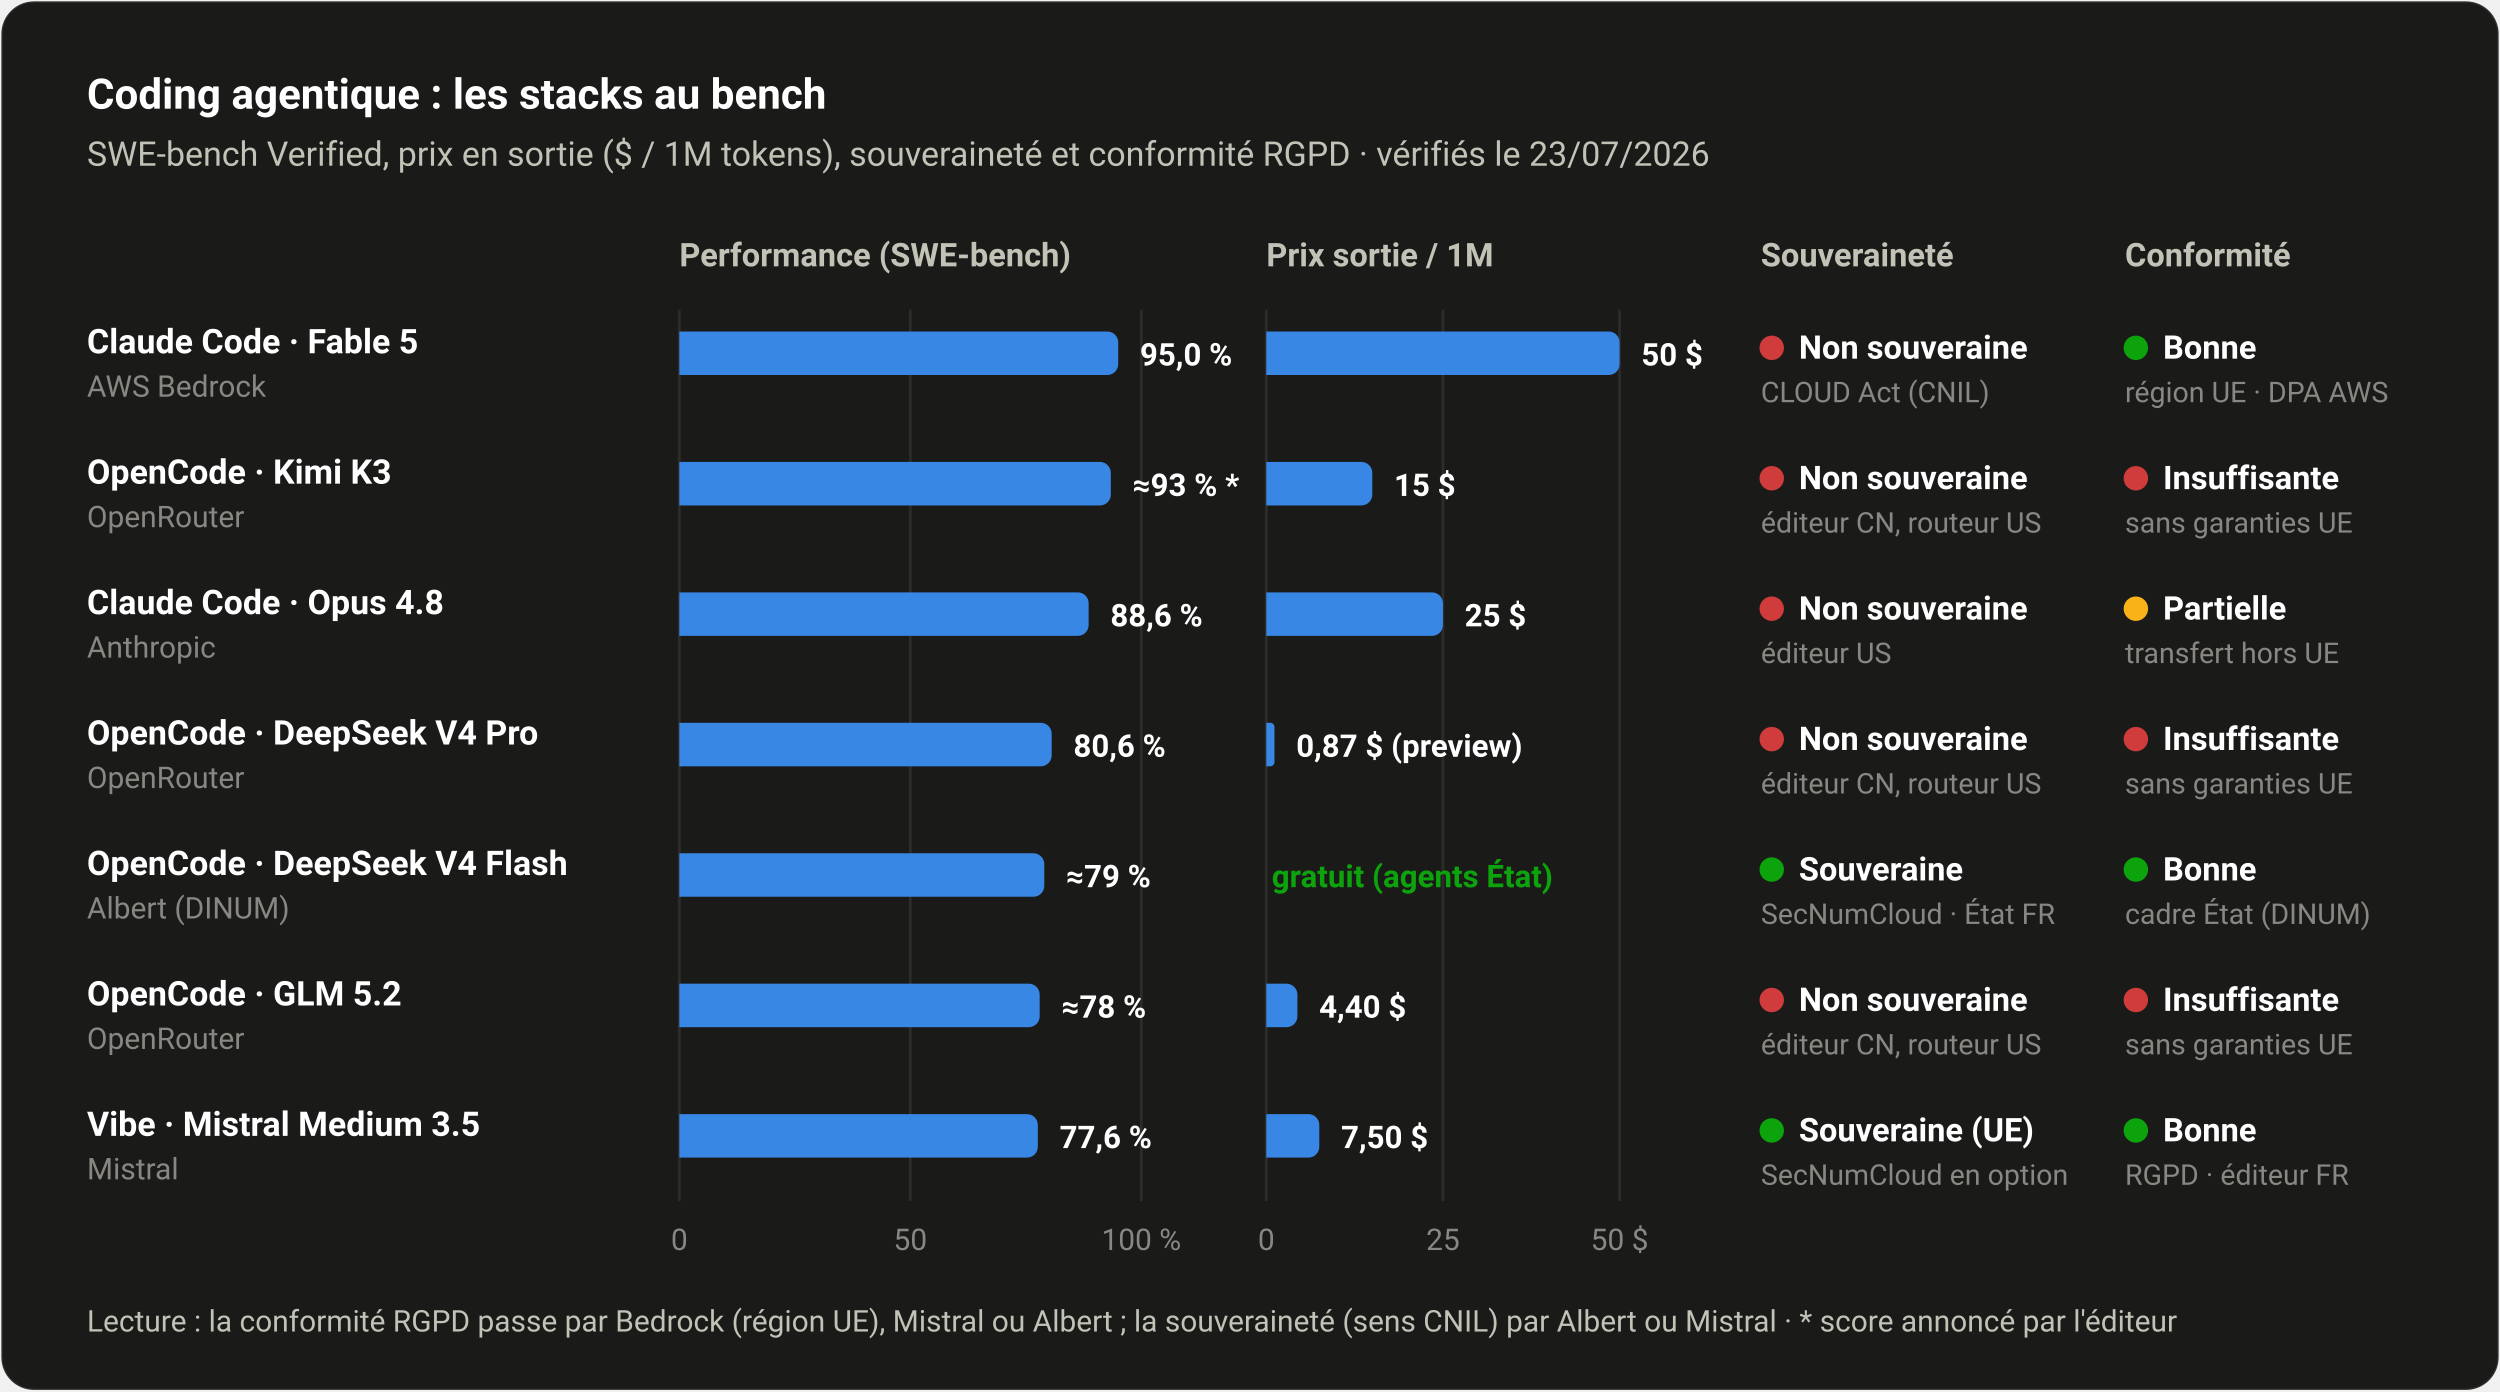
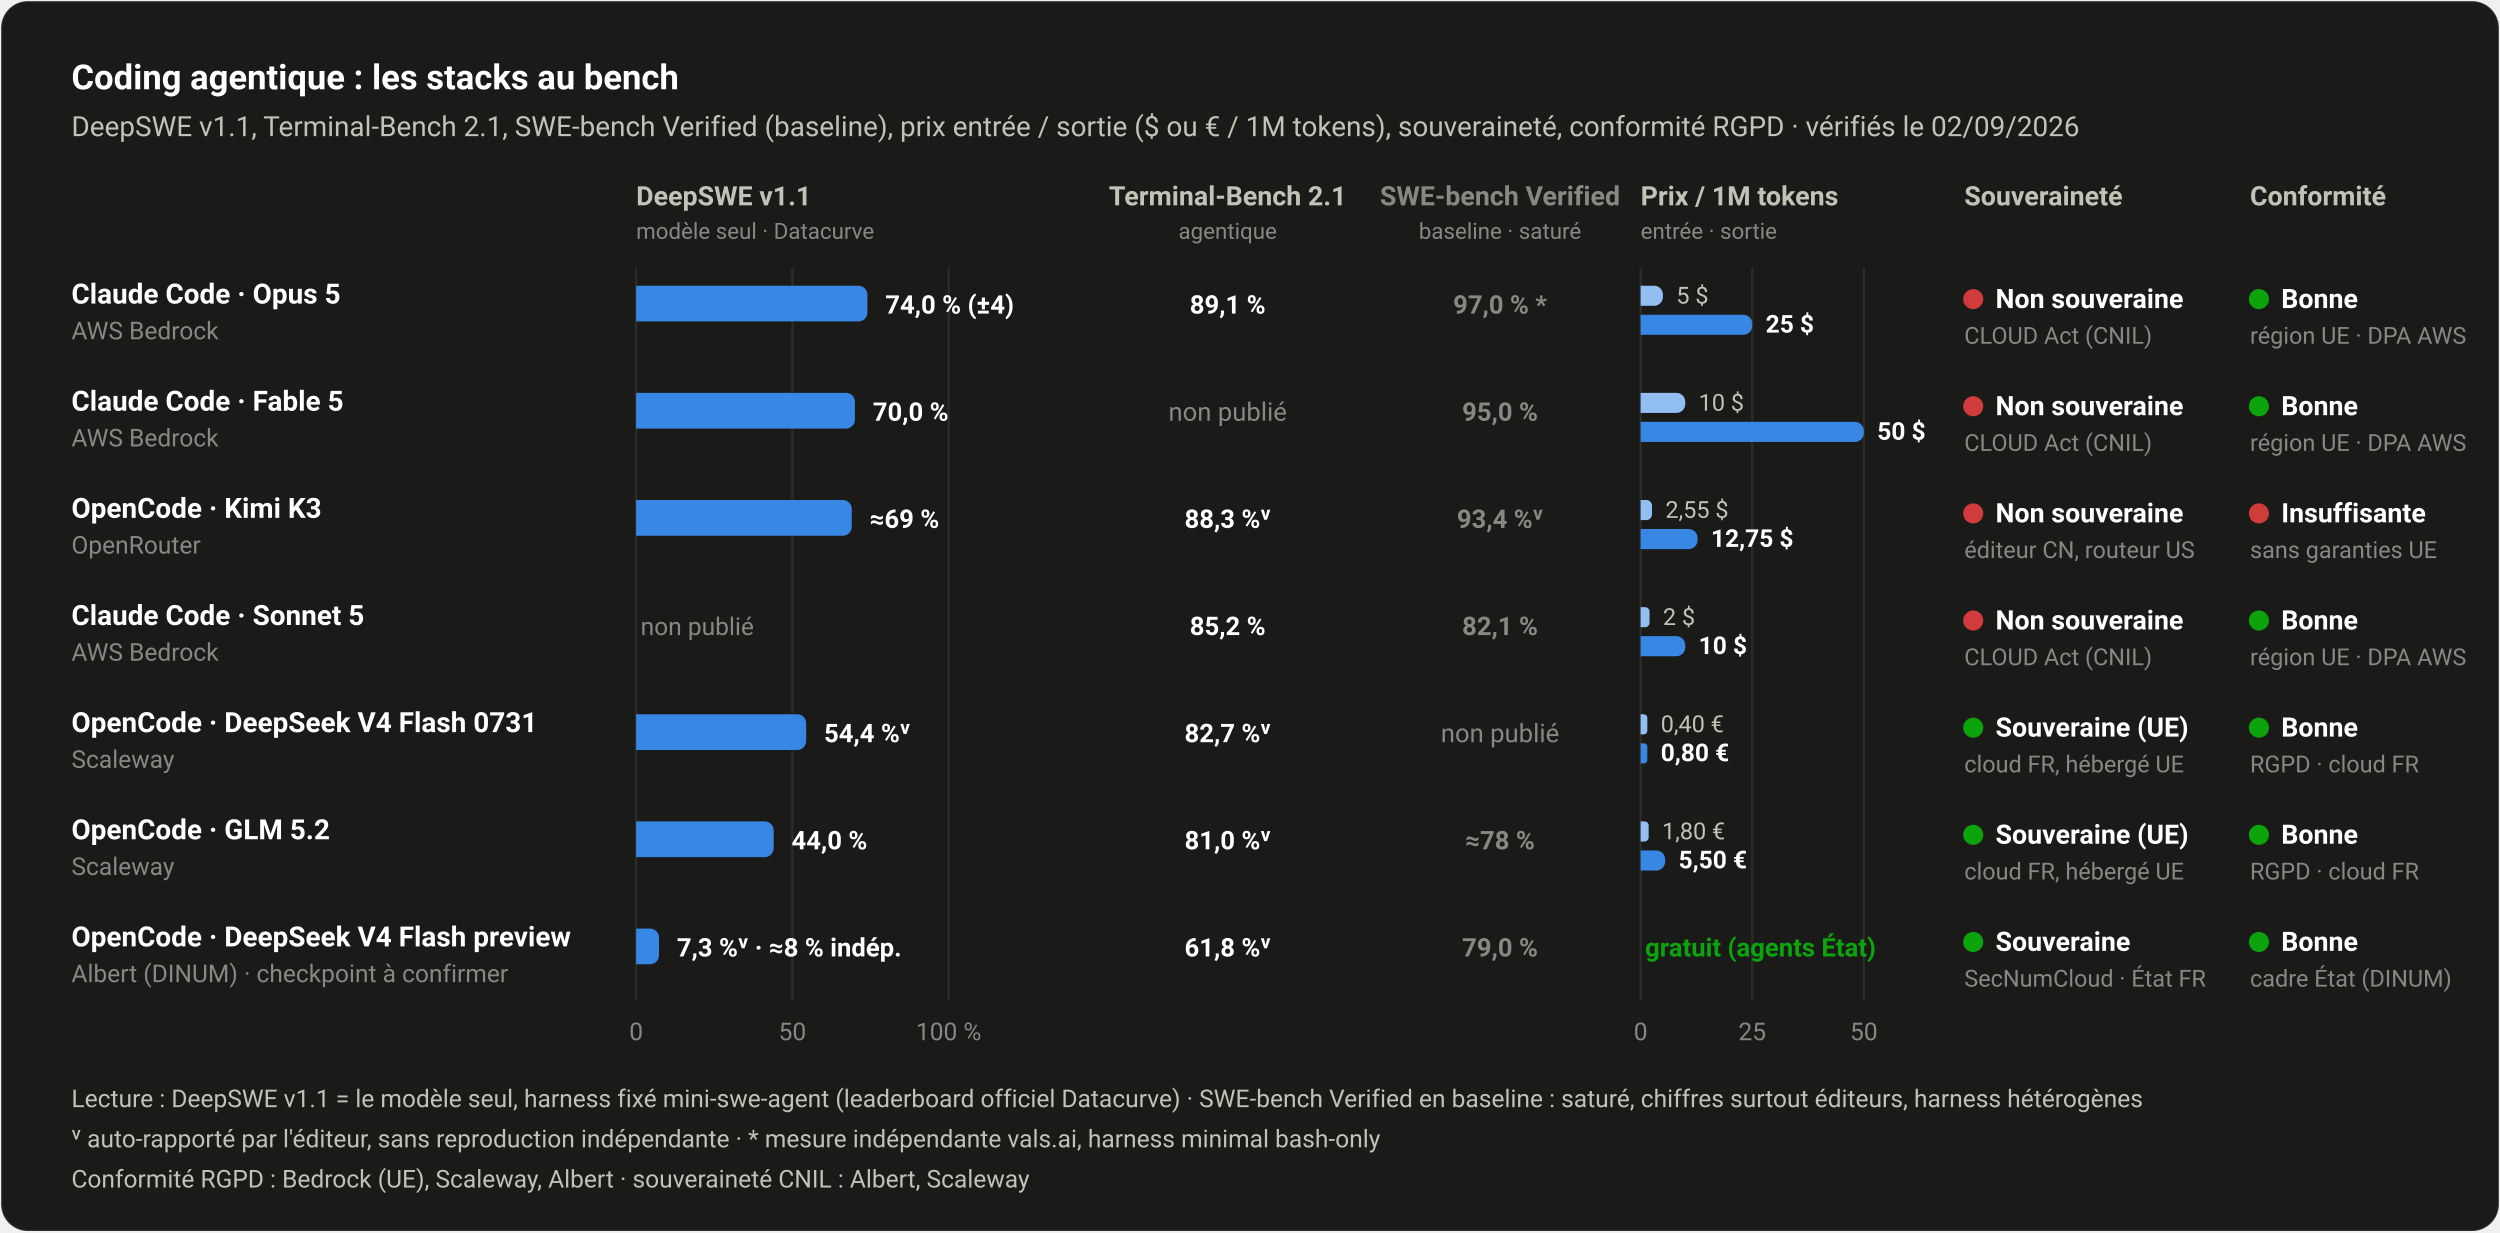
- <svg xmlns="http://www.w3.org/2000/svg" width="920" height="512" viewBox="0 0 920 512" font-family="-apple-system,'Segoe UI',system-ui,Roboto,'Helvetica Neue',Arial,sans-serif">
-   <rect x="0.5" y="0.5" width="919" height="511" rx="12" fill="#1a1a19" stroke="rgba(255,255,255,0.10)" />
+ <svg xmlns="http://www.w3.org/2000/svg" width="1120" height="552" viewBox="0 0 1120 552" font-family="-apple-system,'Segoe UI',system-ui,Roboto,'Helvetica Neue',Arial,sans-serif">
+   <rect x="0.5" y="0.5" width="1119" height="551" rx="12" fill="#1a1a19" stroke="rgba(255,255,255,0.10)" />
  <text x="32" y="40" font-size="15.5" fill="#ffffff" font-weight="600" text-anchor="start">Coding agentique : les stacks au bench</text>
-   <text x="32" y="61" font-size="12.5" fill="#c3c2b7" font-weight="normal" text-anchor="start">SWE-bench Verified, prix en sortie ($ / 1M tokens), souveraineté et conformité RGPD · vérifiés le 23/07/2026</text>
-   <text x="250" y="98" font-size="12" fill="#c3c2b7" font-weight="600" text-anchor="start">Performance (SWE-bench)</text>
-   <text x="466" y="98" font-size="12" fill="#c3c2b7" font-weight="600" text-anchor="start">Prix sortie / 1M</text>
-   <text x="648" y="98" font-size="12" fill="#c3c2b7" font-weight="600" text-anchor="start">Souveraineté</text>
-   <text x="782" y="98" font-size="12" fill="#c3c2b7" font-weight="600" text-anchor="start">Conformité</text>
-   <line x1="250.0" y1="114" x2="250.0" y2="442" stroke="#2c2c2a" stroke-width="1" />
-   <text x="250.0" y="460" font-size="11" fill="#898781" font-weight="normal" text-anchor="middle">0</text>
-   <line x1="335.0" y1="114" x2="335.0" y2="442" stroke="#2c2c2a" stroke-width="1" />
-   <text x="335.0" y="460" font-size="11" fill="#898781" font-weight="normal" text-anchor="middle">50</text>
-   <line x1="420.0" y1="114" x2="420.0" y2="442" stroke="#2c2c2a" stroke-width="1" />
-   <text x="420.0" y="460" font-size="11" fill="#898781" font-weight="normal" text-anchor="middle">100 %</text>
-   <line x1="466.0" y1="114" x2="466.0" y2="442" stroke="#2c2c2a" stroke-width="1" />
-   <text x="466.0" y="460" font-size="11" fill="#898781" font-weight="normal" text-anchor="middle">0</text>
-   <line x1="531.0" y1="114" x2="531.0" y2="442" stroke="#2c2c2a" stroke-width="1" />
-   <text x="531.0" y="460" font-size="11" fill="#898781" font-weight="normal" text-anchor="middle">25</text>
-   <line x1="596.0" y1="114" x2="596.0" y2="442" stroke="#2c2c2a" stroke-width="1" />
-   <text x="596.0" y="460" font-size="11" fill="#898781" font-weight="normal" text-anchor="middle">50 $</text>
-   <text x="32" y="130" font-size="12.5" fill="#ffffff" font-weight="600" text-anchor="start">Claude Code · Fable 5</text>
-   <text x="32" y="146" font-size="11" fill="#898781" font-weight="normal" text-anchor="start">AWS Bedrock</text>
-   <path d="M250,122 h157.5 a4,4 0 0 1 4,4 v8 a4,4 0 0 1 -4,4 h-157.5  v-16  z" fill="#3987e5" />
-   <text x="419.5" y="134.5" font-size="11.5" fill="#ffffff" font-weight="600" text-anchor="start">95,0 %</text>
-   <path d="M466,122 h126.0 a4,4 0 0 1 4,4 v8 a4,4 0 0 1 -4,4 h-126.0  v-16  z" fill="#3987e5" />
-   <text x="604.0" y="134.5" font-size="11.5" fill="#ffffff" font-weight="600" text-anchor="start">50 $</text>
-   <circle cx="652" cy="128" r="4.5" fill="#d03b3b" />
-   <text x="662" y="132" font-size="12" fill="#ffffff" font-weight="600" text-anchor="start">Non souveraine</text>
-   <text x="648" y="148" font-size="10.5" fill="#898781" font-weight="normal" text-anchor="start">CLOUD Act (CNIL)</text>
-   <circle cx="786" cy="128" r="4.5" fill="#0ca30c" />
-   <text x="796" y="132" font-size="12" fill="#ffffff" font-weight="600" text-anchor="start">Bonne</text>
-   <text x="782" y="148" font-size="10.5" fill="#898781" font-weight="normal" text-anchor="start">région UE · DPA AWS</text>
-   <text x="32" y="178" font-size="12.5" fill="#ffffff" font-weight="600" text-anchor="start">OpenCode · Kimi K3</text>
-   <text x="32" y="194" font-size="11" fill="#898781" font-weight="normal" text-anchor="start">OpenRouter</text>
-   <path d="M250,170 h154.78 a4,4 0 0 1 4,4 v8 a4,4 0 0 1 -4,4 h-154.78  v-16  z" fill="#3987e5" />
-   <text x="416.78" y="182.5" font-size="11.5" fill="#ffffff" font-weight="600" text-anchor="start">≈93 % *</text>
-   <path d="M466,170 h35.0 a4,4 0 0 1 4,4 v8 a4,4 0 0 1 -4,4 h-35.0  v-16  z" fill="#3987e5" />
-   <text x="513.0" y="182.5" font-size="11.5" fill="#ffffff" font-weight="600" text-anchor="start">15 $</text>
-   <circle cx="652" cy="176" r="4.5" fill="#d03b3b" />
-   <text x="662" y="180" font-size="12" fill="#ffffff" font-weight="600" text-anchor="start">Non souveraine</text>
-   <text x="648" y="196" font-size="10.5" fill="#898781" font-weight="normal" text-anchor="start">éditeur CN, routeur US</text>
-   <circle cx="786" cy="176" r="4.5" fill="#d03b3b" />
-   <text x="796" y="180" font-size="12" fill="#ffffff" font-weight="600" text-anchor="start">Insuffisante</text>
-   <text x="782" y="196" font-size="10.5" fill="#898781" font-weight="normal" text-anchor="start">sans garanties UE</text>
-   <text x="32" y="226" font-size="12.5" fill="#ffffff" font-weight="600" text-anchor="start">Claude Code · Opus 4.8</text>
-   <text x="32" y="242" font-size="11" fill="#898781" font-weight="normal" text-anchor="start">Anthropic</text>
-   <path d="M250,218 h146.62 a4,4 0 0 1 4,4 v8 a4,4 0 0 1 -4,4 h-146.62  v-16  z" fill="#3987e5" />
-   <text x="408.62" y="230.5" font-size="11.5" fill="#ffffff" font-weight="600" text-anchor="start">88,6 %</text>
-   <path d="M466,218 h61.0 a4,4 0 0 1 4,4 v8 a4,4 0 0 1 -4,4 h-61.0  v-16  z" fill="#3987e5" />
-   <text x="539.0" y="230.5" font-size="11.5" fill="#ffffff" font-weight="600" text-anchor="start">25 $</text>
-   <circle cx="652" cy="224" r="4.5" fill="#d03b3b" />
-   <text x="662" y="228" font-size="12" fill="#ffffff" font-weight="600" text-anchor="start">Non souveraine</text>
-   <text x="648" y="244" font-size="10.5" fill="#898781" font-weight="normal" text-anchor="start">éditeur US</text>
-   <circle cx="786" cy="224" r="4.5" fill="#fab219" />
-   <text x="796" y="228" font-size="12" fill="#ffffff" font-weight="600" text-anchor="start">Partielle</text>
-   <text x="782" y="244" font-size="10.5" fill="#898781" font-weight="normal" text-anchor="start">transfert hors UE</text>
-   <text x="32" y="274" font-size="12.5" fill="#ffffff" font-weight="600" text-anchor="start">OpenCode · DeepSeek V4 Pro</text>
-   <text x="32" y="290" font-size="11" fill="#898781" font-weight="normal" text-anchor="start">OpenRouter</text>
-   <path d="M250,266 h133.02 a4,4 0 0 1 4,4 v8 a4,4 0 0 1 -4,4 h-133.02  v-16  z" fill="#3987e5" />
-   <text x="395.02" y="278.5" font-size="11.5" fill="#ffffff" font-weight="600" text-anchor="start">80,6 %</text>
-   <path d="M466,266 h1.5 a1.5,1.5 0 0 1 1.5,1.5 v13.0 a1.5,1.5 0 0 1 -1.5,1.5 h-1.5  v-16  z" fill="#3987e5" />
-   <text x="477" y="278.5" font-size="11.5" fill="#ffffff" font-weight="600" text-anchor="start">0,87 $ (preview)</text>
-   <circle cx="652" cy="272" r="4.5" fill="#d03b3b" />
-   <text x="662" y="276" font-size="12" fill="#ffffff" font-weight="600" text-anchor="start">Non souveraine</text>
-   <text x="648" y="292" font-size="10.5" fill="#898781" font-weight="normal" text-anchor="start">éditeur CN, routeur US</text>
-   <circle cx="786" cy="272" r="4.5" fill="#d03b3b" />
-   <text x="796" y="276" font-size="12" fill="#ffffff" font-weight="600" text-anchor="start">Insuffisante</text>
-   <text x="782" y="292" font-size="10.5" fill="#898781" font-weight="normal" text-anchor="start">sans garanties UE</text>
-   <text x="32" y="322" font-size="12.5" fill="#ffffff" font-weight="600" text-anchor="start">OpenCode · DeepSeek V4 Flash</text>
-   <text x="32" y="338" font-size="11" fill="#898781" font-weight="normal" text-anchor="start">Albert (DINUM)</text>
-   <path d="M250,314 h130.3 a4,4 0 0 1 4,4 v8 a4,4 0 0 1 -4,4 h-130.3  v-16  z" fill="#3987e5" />
-   <text x="392.3" y="326.5" font-size="11.5" fill="#ffffff" font-weight="600" text-anchor="start">≈79 %</text>
-   <text x="468" y="326.5" font-size="11.5" fill="#0ca30c" font-weight="600" text-anchor="start">gratuit (agents État)</text>
-   <circle cx="652" cy="320" r="4.5" fill="#0ca30c" />
-   <text x="662" y="324" font-size="12" fill="#ffffff" font-weight="600" text-anchor="start">Souveraine</text>
-   <text x="648" y="340" font-size="10.5" fill="#898781" font-weight="normal" text-anchor="start">SecNumCloud · État FR</text>
-   <circle cx="786" cy="320" r="4.5" fill="#0ca30c" />
-   <text x="796" y="324" font-size="12" fill="#ffffff" font-weight="600" text-anchor="start">Bonne</text>
-   <text x="782" y="340" font-size="10.5" fill="#898781" font-weight="normal" text-anchor="start">cadre État (DINUM)</text>
-   <text x="32" y="370" font-size="12.5" fill="#ffffff" font-weight="600" text-anchor="start">OpenCode · GLM 5.2</text>
-   <text x="32" y="386" font-size="11" fill="#898781" font-weight="normal" text-anchor="start">OpenRouter</text>
-   <path d="M250,362 h128.6 a4,4 0 0 1 4,4 v8 a4,4 0 0 1 -4,4 h-128.6  v-16  z" fill="#3987e5" />
-   <text x="390.6" y="374.5" font-size="11.5" fill="#ffffff" font-weight="600" text-anchor="start">≈78 %</text>
-   <path d="M466,362 h7.44 a4,4 0 0 1 4,4 v8 a4,4 0 0 1 -4,4 h-7.44  v-16  z" fill="#3987e5" />
-   <text x="485.44" y="374.5" font-size="11.5" fill="#ffffff" font-weight="600" text-anchor="start">4,40 $</text>
-   <circle cx="652" cy="368" r="4.5" fill="#d03b3b" />
-   <text x="662" y="372" font-size="12" fill="#ffffff" font-weight="600" text-anchor="start">Non souveraine</text>
-   <text x="648" y="388" font-size="10.5" fill="#898781" font-weight="normal" text-anchor="start">éditeur CN, routeur US</text>
-   <circle cx="786" cy="368" r="4.5" fill="#d03b3b" />
-   <text x="796" y="372" font-size="12" fill="#ffffff" font-weight="600" text-anchor="start">Insuffisante</text>
-   <text x="782" y="388" font-size="10.5" fill="#898781" font-weight="normal" text-anchor="start">sans garanties UE</text>
-   <text x="32" y="418" font-size="12.5" fill="#ffffff" font-weight="600" text-anchor="start">Vibe · Mistral Medium 3.5</text>
-   <text x="32" y="434" font-size="11" fill="#898781" font-weight="normal" text-anchor="start">Mistral</text>
-   <path d="M250,410 h127.92 a4,4 0 0 1 4,4 v8 a4,4 0 0 1 -4,4 h-127.92  v-16  z" fill="#3987e5" />
-   <text x="389.92" y="422.5" font-size="11.5" fill="#ffffff" font-weight="600" text-anchor="start">77,6 %</text>
-   <path d="M466,410 h15.5 a4,4 0 0 1 4,4 v8 a4,4 0 0 1 -4,4 h-15.5  v-16  z" fill="#3987e5" />
-   <text x="493.5" y="422.5" font-size="11.5" fill="#ffffff" font-weight="600" text-anchor="start">7,50 $</text>
-   <circle cx="652" cy="416" r="4.5" fill="#0ca30c" />
-   <text x="662" y="420" font-size="12" fill="#ffffff" font-weight="600" text-anchor="start">Souveraine (UE)</text>
-   <text x="648" y="436" font-size="10.5" fill="#898781" font-weight="normal" text-anchor="start">SecNumCloud en option</text>
-   <circle cx="786" cy="416" r="4.5" fill="#0ca30c" />
-   <text x="796" y="420" font-size="12" fill="#ffffff" font-weight="600" text-anchor="start">Bonne</text>
-   <text x="782" y="436" font-size="10.5" fill="#898781" font-weight="normal" text-anchor="start">RGPD · éditeur FR</text>
-   <text x="32" y="490" font-size="11" fill="#c3c2b7" font-weight="normal" text-anchor="start">Lecture : la conformité RGPD passe par Bedrock (région UE), Mistral ou Albert ; la souveraineté (sens CNIL) par Albert ou Mistral · * score annoncé par l'éditeur</text>
+   <text x="32" y="61" font-size="12.5" fill="#c3c2b7" font-weight="normal" text-anchor="start">DeepSWE v1.1, Terminal-Bench 2.1, SWE-bench Verified (baseline), prix entrée / sortie ($ ou € / 1M tokens), souveraineté, conformité RGPD · vérifiés le 02/09/2026</text>
+   <text x="285" y="92" font-size="12" fill="#c3c2b7" font-weight="600" text-anchor="start">DeepSWE v1.1</text>
+   <text x="285" y="107" font-size="10" fill="#898781" font-weight="normal" text-anchor="start">modèle seul · Datacurve</text>
+   <text x="550" y="92" font-size="12" fill="#c3c2b7" font-weight="600" text-anchor="middle">Terminal-Bench 2.1</text>
+   <text x="550" y="107" font-size="10" fill="#898781" font-weight="normal" text-anchor="middle">agentique</text>
+   <text x="672" y="92" font-size="12" fill="#898781" font-weight="600" text-anchor="middle">SWE-bench Verified</text>
+   <text x="672" y="107" font-size="10" fill="#898781" font-weight="normal" text-anchor="middle">baseline · saturé</text>
+   <text x="735" y="92" font-size="12" fill="#c3c2b7" font-weight="600" text-anchor="start">Prix / 1M tokens</text>
+   <text x="735" y="107" font-size="10" fill="#898781" font-weight="normal" text-anchor="start">entrée · sortie</text>
+   <text x="880" y="92" font-size="12" fill="#c3c2b7" font-weight="600" text-anchor="start">Souveraineté</text>
+   <text x="1008" y="92" font-size="12" fill="#c3c2b7" font-weight="600" text-anchor="start">Conformité</text>
+   <line x1="285.0" y1="120" x2="285.0" y2="448" stroke="#2c2c2a" stroke-width="1" />
+   <text x="285.0" y="466" font-size="11" fill="#898781" font-weight="normal" text-anchor="middle">0</text>
+   <line x1="355.0" y1="120" x2="355.0" y2="448" stroke="#2c2c2a" stroke-width="1" />
+   <text x="355.0" y="466" font-size="11" fill="#898781" font-weight="normal" text-anchor="middle">50</text>
+   <line x1="425.0" y1="120" x2="425.0" y2="448" stroke="#2c2c2a" stroke-width="1" />
+   <text x="425.0" y="466" font-size="11" fill="#898781" font-weight="normal" text-anchor="middle">100 %</text>
+   <line x1="735.0" y1="120" x2="735.0" y2="448" stroke="#2c2c2a" stroke-width="1" />
+   <text x="735.0" y="466" font-size="11" fill="#898781" font-weight="normal" text-anchor="middle">0</text>
+   <line x1="785.0" y1="120" x2="785.0" y2="448" stroke="#2c2c2a" stroke-width="1" />
+   <text x="785.0" y="466" font-size="11" fill="#898781" font-weight="normal" text-anchor="middle">25</text>
+   <line x1="835.0" y1="120" x2="835.0" y2="448" stroke="#2c2c2a" stroke-width="1" />
+   <text x="835.0" y="466" font-size="11" fill="#898781" font-weight="normal" text-anchor="middle">50</text>
+   <text x="32" y="136" font-size="12.5" fill="#ffffff" font-weight="600" text-anchor="start">Claude Code · Opus 5</text>
+   <text x="32" y="152" font-size="11" fill="#898781" font-weight="normal" text-anchor="start">AWS Bedrock</text>
+   <path d="M285,128 h99.6 a4,4 0 0 1 4,4 v8 a4,4 0 0 1 -4,4 h-99.6  v-16  z" fill="#3987e5" />
+   <text x="396.6" y="140.5" font-size="11.5" fill="#ffffff" font-weight="600" text-anchor="start">74,0 % (±4)</text>
+   <text x="550" y="140.5" font-size="11.5" fill="#ffffff" font-weight="600" text-anchor="middle">89,1 %</text>
+   <text x="672" y="140.5" font-size="11.5" fill="#898781" font-weight="600" text-anchor="middle">97,0 % *</text>
+   <path d="M735,128 h6.0 a4,4 0 0 1 4,4 v1 a4,4 0 0 1 -4,4 h-6.0  v-9  z" fill="#92bef2" />
+   <text x="751.0" y="136" font-size="10.5" fill="#c3c2b7" font-weight="normal" text-anchor="start">5 $</text>
+   <path d="M735,141 h46.0 a4,4 0 0 1 4,4 v1 a4,4 0 0 1 -4,4 h-46.0  v-9  z" fill="#3987e5" />
+   <text x="791.0" y="149" font-size="11" fill="#ffffff" font-weight="600" text-anchor="start">25 $</text>
+   <circle cx="884" cy="134" r="4.5" fill="#d03b3b" />
+   <text x="894" y="138" font-size="12" fill="#ffffff" font-weight="600" text-anchor="start">Non souveraine</text>
+   <text x="880" y="154" font-size="10.5" fill="#898781" font-weight="normal" text-anchor="start">CLOUD Act (CNIL)</text>
+   <circle cx="1012" cy="134" r="4.5" fill="#0ca30c" />
+   <text x="1022" y="138" font-size="12" fill="#ffffff" font-weight="600" text-anchor="start">Bonne</text>
+   <text x="1008" y="154" font-size="10.5" fill="#898781" font-weight="normal" text-anchor="start">région UE · DPA AWS</text>
+   <text x="32" y="184" font-size="12.5" fill="#ffffff" font-weight="600" text-anchor="start">Claude Code · Fable 5</text>
+   <text x="32" y="200" font-size="11" fill="#898781" font-weight="normal" text-anchor="start">AWS Bedrock</text>
+   <path d="M285,176 h94.0 a4,4 0 0 1 4,4 v8 a4,4 0 0 1 -4,4 h-94.0  v-16  z" fill="#3987e5" />
+   <text x="391.0" y="188.5" font-size="11.5" fill="#ffffff" font-weight="600" text-anchor="start">70,0 %</text>
+   <text x="550" y="188.5" font-size="11.5" fill="#898781" font-weight="normal" text-anchor="middle">non publié</text>
+   <text x="672" y="188.5" font-size="11.5" fill="#898781" font-weight="600" text-anchor="middle">95,0 %</text>
+   <path d="M735,176 h16.0 a4,4 0 0 1 4,4 v1 a4,4 0 0 1 -4,4 h-16.0  v-9  z" fill="#92bef2" />
+   <text x="761.0" y="184" font-size="10.5" fill="#c3c2b7" font-weight="normal" text-anchor="start">10 $</text>
+   <path d="M735,189 h96.0 a4,4 0 0 1 4,4 v1 a4,4 0 0 1 -4,4 h-96.0  v-9  z" fill="#3987e5" />
+   <text x="841.0" y="197" font-size="11" fill="#ffffff" font-weight="600" text-anchor="start">50 $</text>
+   <circle cx="884" cy="182" r="4.5" fill="#d03b3b" />
+   <text x="894" y="186" font-size="12" fill="#ffffff" font-weight="600" text-anchor="start">Non souveraine</text>
+   <text x="880" y="202" font-size="10.5" fill="#898781" font-weight="normal" text-anchor="start">CLOUD Act (CNIL)</text>
+   <circle cx="1012" cy="182" r="4.5" fill="#0ca30c" />
+   <text x="1022" y="186" font-size="12" fill="#ffffff" font-weight="600" text-anchor="start">Bonne</text>
+   <text x="1008" y="202" font-size="10.5" fill="#898781" font-weight="normal" text-anchor="start">région UE · DPA AWS</text>
+   <text x="32" y="232" font-size="12.5" fill="#ffffff" font-weight="600" text-anchor="start">OpenCode · Kimi K3</text>
+   <text x="32" y="248" font-size="11" fill="#898781" font-weight="normal" text-anchor="start">OpenRouter</text>
+   <path d="M285,224 h92.6 a4,4 0 0 1 4,4 v8 a4,4 0 0 1 -4,4 h-92.6  v-16  z" fill="#3987e5" />
+   <text x="389.6" y="236.5" font-size="11.5" fill="#ffffff" font-weight="600" text-anchor="start">≈69 %</text>
+   <text x="550" y="236.5" font-size="11.5" fill="#ffffff" font-weight="600" text-anchor="middle">88,3 %ᵛ</text>
+   <text x="672" y="236.5" font-size="11.5" fill="#898781" font-weight="600" text-anchor="middle">93,4 %ᵛ</text>
+   <path d="M735,224 h2.55 a2.55,2.55 0 0 1 2.55,2.55 v3.9 a2.55,2.55 0 0 1 -2.55,2.55 h-2.55  v-9  z" fill="#92bef2" />
+   <text x="746.1" y="232" font-size="10.5" fill="#c3c2b7" font-weight="normal" text-anchor="start">2,55 $</text>
+   <path d="M735,237 h21.5 a4,4 0 0 1 4,4 v1 a4,4 0 0 1 -4,4 h-21.5  v-9  z" fill="#3987e5" />
+   <text x="766.5" y="245" font-size="11" fill="#ffffff" font-weight="600" text-anchor="start">12,75 $</text>
+   <circle cx="884" cy="230" r="4.5" fill="#d03b3b" />
+   <text x="894" y="234" font-size="12" fill="#ffffff" font-weight="600" text-anchor="start">Non souveraine</text>
+   <text x="880" y="250" font-size="10.5" fill="#898781" font-weight="normal" text-anchor="start">éditeur CN, routeur US</text>
+   <circle cx="1012" cy="230" r="4.5" fill="#d03b3b" />
+   <text x="1022" y="234" font-size="12" fill="#ffffff" font-weight="600" text-anchor="start">Insuffisante</text>
+   <text x="1008" y="250" font-size="10.5" fill="#898781" font-weight="normal" text-anchor="start">sans garanties UE</text>
+   <text x="32" y="280" font-size="12.5" fill="#ffffff" font-weight="600" text-anchor="start">Claude Code · Sonnet 5</text>
+   <text x="32" y="296" font-size="11" fill="#898781" font-weight="normal" text-anchor="start">AWS Bedrock</text>
+   <text x="287" y="284.5" font-size="11" fill="#898781" font-weight="normal" text-anchor="start">non publié</text>
+   <text x="550" y="284.5" font-size="11.5" fill="#ffffff" font-weight="600" text-anchor="middle">85,2 %</text>
+   <text x="672" y="284.5" font-size="11.5" fill="#898781" font-weight="600" text-anchor="middle">82,1 %</text>
+   <path d="M735,272 h2.0 a2.0,2.0 0 0 1 2.0,2.0 v5.0 a2.0,2.0 0 0 1 -2.0,2.0 h-2.0  v-9  z" fill="#92bef2" />
+   <text x="745.0" y="280" font-size="10.5" fill="#c3c2b7" font-weight="normal" text-anchor="start">2 $</text>
+   <path d="M735,285 h16.0 a4,4 0 0 1 4,4 v1 a4,4 0 0 1 -4,4 h-16.0  v-9  z" fill="#3987e5" />
+   <text x="761.0" y="293" font-size="11" fill="#ffffff" font-weight="600" text-anchor="start">10 $</text>
+   <circle cx="884" cy="278" r="4.5" fill="#d03b3b" />
+   <text x="894" y="282" font-size="12" fill="#ffffff" font-weight="600" text-anchor="start">Non souveraine</text>
+   <text x="880" y="298" font-size="10.5" fill="#898781" font-weight="normal" text-anchor="start">CLOUD Act (CNIL)</text>
+   <circle cx="1012" cy="278" r="4.5" fill="#0ca30c" />
+   <text x="1022" y="282" font-size="12" fill="#ffffff" font-weight="600" text-anchor="start">Bonne</text>
+   <text x="1008" y="298" font-size="10.5" fill="#898781" font-weight="normal" text-anchor="start">région UE · DPA AWS</text>
+   <text x="32" y="328" font-size="12.5" fill="#ffffff" font-weight="600" text-anchor="start">OpenCode · DeepSeek V4 Flash 0731</text>
+   <text x="32" y="344" font-size="11" fill="#898781" font-weight="normal" text-anchor="start">Scaleway</text>
+   <path d="M285,320 h72.16 a4,4 0 0 1 4,4 v8 a4,4 0 0 1 -4,4 h-72.16  v-16  z" fill="#3987e5" />
+   <text x="369.16" y="332.5" font-size="11.5" fill="#ffffff" font-weight="600" text-anchor="start">54,4 %ᵛ</text>
+   <text x="550" y="332.5" font-size="11.5" fill="#ffffff" font-weight="600" text-anchor="middle">82,7 %ᵛ</text>
+   <text x="672" y="332.5" font-size="11.5" fill="#898781" font-weight="normal" text-anchor="middle">non publié</text>
+   <path d="M735,320 h1.5 a1.5,1.5 0 0 1 1.5,1.5 v6.0 a1.5,1.5 0 0 1 -1.5,1.5 h-1.5  v-9  z" fill="#92bef2" />
+   <text x="744" y="328" font-size="10.5" fill="#c3c2b7" font-weight="normal" text-anchor="start">0,40 €</text>
+   <path d="M735,333 h1.5 a1.5,1.5 0 0 1 1.5,1.5 v6.0 a1.5,1.5 0 0 1 -1.5,1.5 h-1.5  v-9  z" fill="#3987e5" />
+   <text x="744" y="341" font-size="11" fill="#ffffff" font-weight="600" text-anchor="start">0,80 €</text>
+   <circle cx="884" cy="326" r="4.5" fill="#0ca30c" />
+   <text x="894" y="330" font-size="12" fill="#ffffff" font-weight="600" text-anchor="start">Souveraine (UE)</text>
+   <text x="880" y="346" font-size="10.5" fill="#898781" font-weight="normal" text-anchor="start">cloud FR, hébergé UE</text>
+   <circle cx="1012" cy="326" r="4.5" fill="#0ca30c" />
+   <text x="1022" y="330" font-size="12" fill="#ffffff" font-weight="600" text-anchor="start">Bonne</text>
+   <text x="1008" y="346" font-size="10.5" fill="#898781" font-weight="normal" text-anchor="start">RGPD · cloud FR</text>
+   <text x="32" y="376" font-size="12.5" fill="#ffffff" font-weight="600" text-anchor="start">OpenCode · GLM 5.2</text>
+   <text x="32" y="392" font-size="11" fill="#898781" font-weight="normal" text-anchor="start">Scaleway</text>
+   <path d="M285,368 h57.6 a4,4 0 0 1 4,4 v8 a4,4 0 0 1 -4,4 h-57.6  v-16  z" fill="#3987e5" />
+   <text x="354.6" y="380.5" font-size="11.5" fill="#ffffff" font-weight="600" text-anchor="start">44,0 %</text>
+   <text x="550" y="380.5" font-size="11.5" fill="#ffffff" font-weight="600" text-anchor="middle">81,0 %ᵛ</text>
+   <text x="672" y="380.5" font-size="11.5" fill="#898781" font-weight="600" text-anchor="middle">≈78 %</text>
+   <path d="M735,368 h1.8 a1.8,1.8 0 0 1 1.8,1.8 v5.4 a1.8,1.8 0 0 1 -1.8,1.8 h-1.8  v-9  z" fill="#92bef2" />
+   <text x="744.6" y="376" font-size="10.5" fill="#c3c2b7" font-weight="normal" text-anchor="start">1,80 €</text>
+   <path d="M735,381 h7.0 a4,4 0 0 1 4,4 v1 a4,4 0 0 1 -4,4 h-7.0  v-9  z" fill="#3987e5" />
+   <text x="752.0" y="389" font-size="11" fill="#ffffff" font-weight="600" text-anchor="start">5,50 €</text>
+   <circle cx="884" cy="374" r="4.5" fill="#0ca30c" />
+   <text x="894" y="378" font-size="12" fill="#ffffff" font-weight="600" text-anchor="start">Souveraine (UE)</text>
+   <text x="880" y="394" font-size="10.5" fill="#898781" font-weight="normal" text-anchor="start">cloud FR, hébergé UE</text>
+   <circle cx="1012" cy="374" r="4.5" fill="#0ca30c" />
+   <text x="1022" y="378" font-size="12" fill="#ffffff" font-weight="600" text-anchor="start">Bonne</text>
+   <text x="1008" y="394" font-size="10.5" fill="#898781" font-weight="normal" text-anchor="start">RGPD · cloud FR</text>
+   <text x="32" y="424" font-size="12.5" fill="#ffffff" font-weight="600" text-anchor="start">OpenCode · DeepSeek V4 Flash preview</text>
+   <text x="32" y="440" font-size="11" fill="#898781" font-weight="normal" text-anchor="start">Albert (DINUM) · checkpoint à confirmer</text>
+   <path d="M285,416 h6.22 a4,4 0 0 1 4,4 v8 a4,4 0 0 1 -4,4 h-6.22  v-16  z" fill="#3987e5" />
+   <text x="303.22" y="428.5" font-size="11.5" fill="#ffffff" font-weight="600" text-anchor="start">7,3 %ᵛ · ≈8 % indép.</text>
+   <text x="550" y="428.5" font-size="11.5" fill="#ffffff" font-weight="600" text-anchor="middle">61,8 %ᵛ</text>
+   <text x="672" y="428.5" font-size="11.5" fill="#898781" font-weight="600" text-anchor="middle">79,0 %</text>
+   <text x="737" y="428.5" font-size="11.5" fill="#0ca30c" font-weight="600" text-anchor="start">gratuit (agents État)</text>
+   <circle cx="884" cy="422" r="4.5" fill="#0ca30c" />
+   <text x="894" y="426" font-size="12" fill="#ffffff" font-weight="600" text-anchor="start">Souveraine</text>
+   <text x="880" y="442" font-size="10.5" fill="#898781" font-weight="normal" text-anchor="start">SecNumCloud · État FR</text>
+   <circle cx="1012" cy="422" r="4.5" fill="#0ca30c" />
+   <text x="1022" y="426" font-size="12" fill="#ffffff" font-weight="600" text-anchor="start">Bonne</text>
+   <text x="1008" y="442" font-size="10.5" fill="#898781" font-weight="normal" text-anchor="start">cadre État (DINUM)</text>
+   <text x="32" y="496" font-size="11" fill="#c3c2b7" font-weight="normal" text-anchor="start">Lecture : DeepSWE v1.1 = le modèle seul, harness fixé mini-swe-agent (leaderboard officiel Datacurve) · SWE-bench Verified en baseline : saturé, chiffres surtout éditeurs, harness hétérogènes</text>
+   <text x="32" y="514" font-size="11" fill="#c3c2b7" font-weight="normal" text-anchor="start">ᵛ auto-rapporté par l'éditeur, sans reproduction indépendante · * mesure indépendante vals.ai, harness minimal bash-only</text>
+   <text x="32" y="532" font-size="11" fill="#c3c2b7" font-weight="normal" text-anchor="start">Conformité RGPD : Bedrock (UE), Scaleway, Albert · souveraineté CNIL : Albert, Scaleway</text>
</svg>
